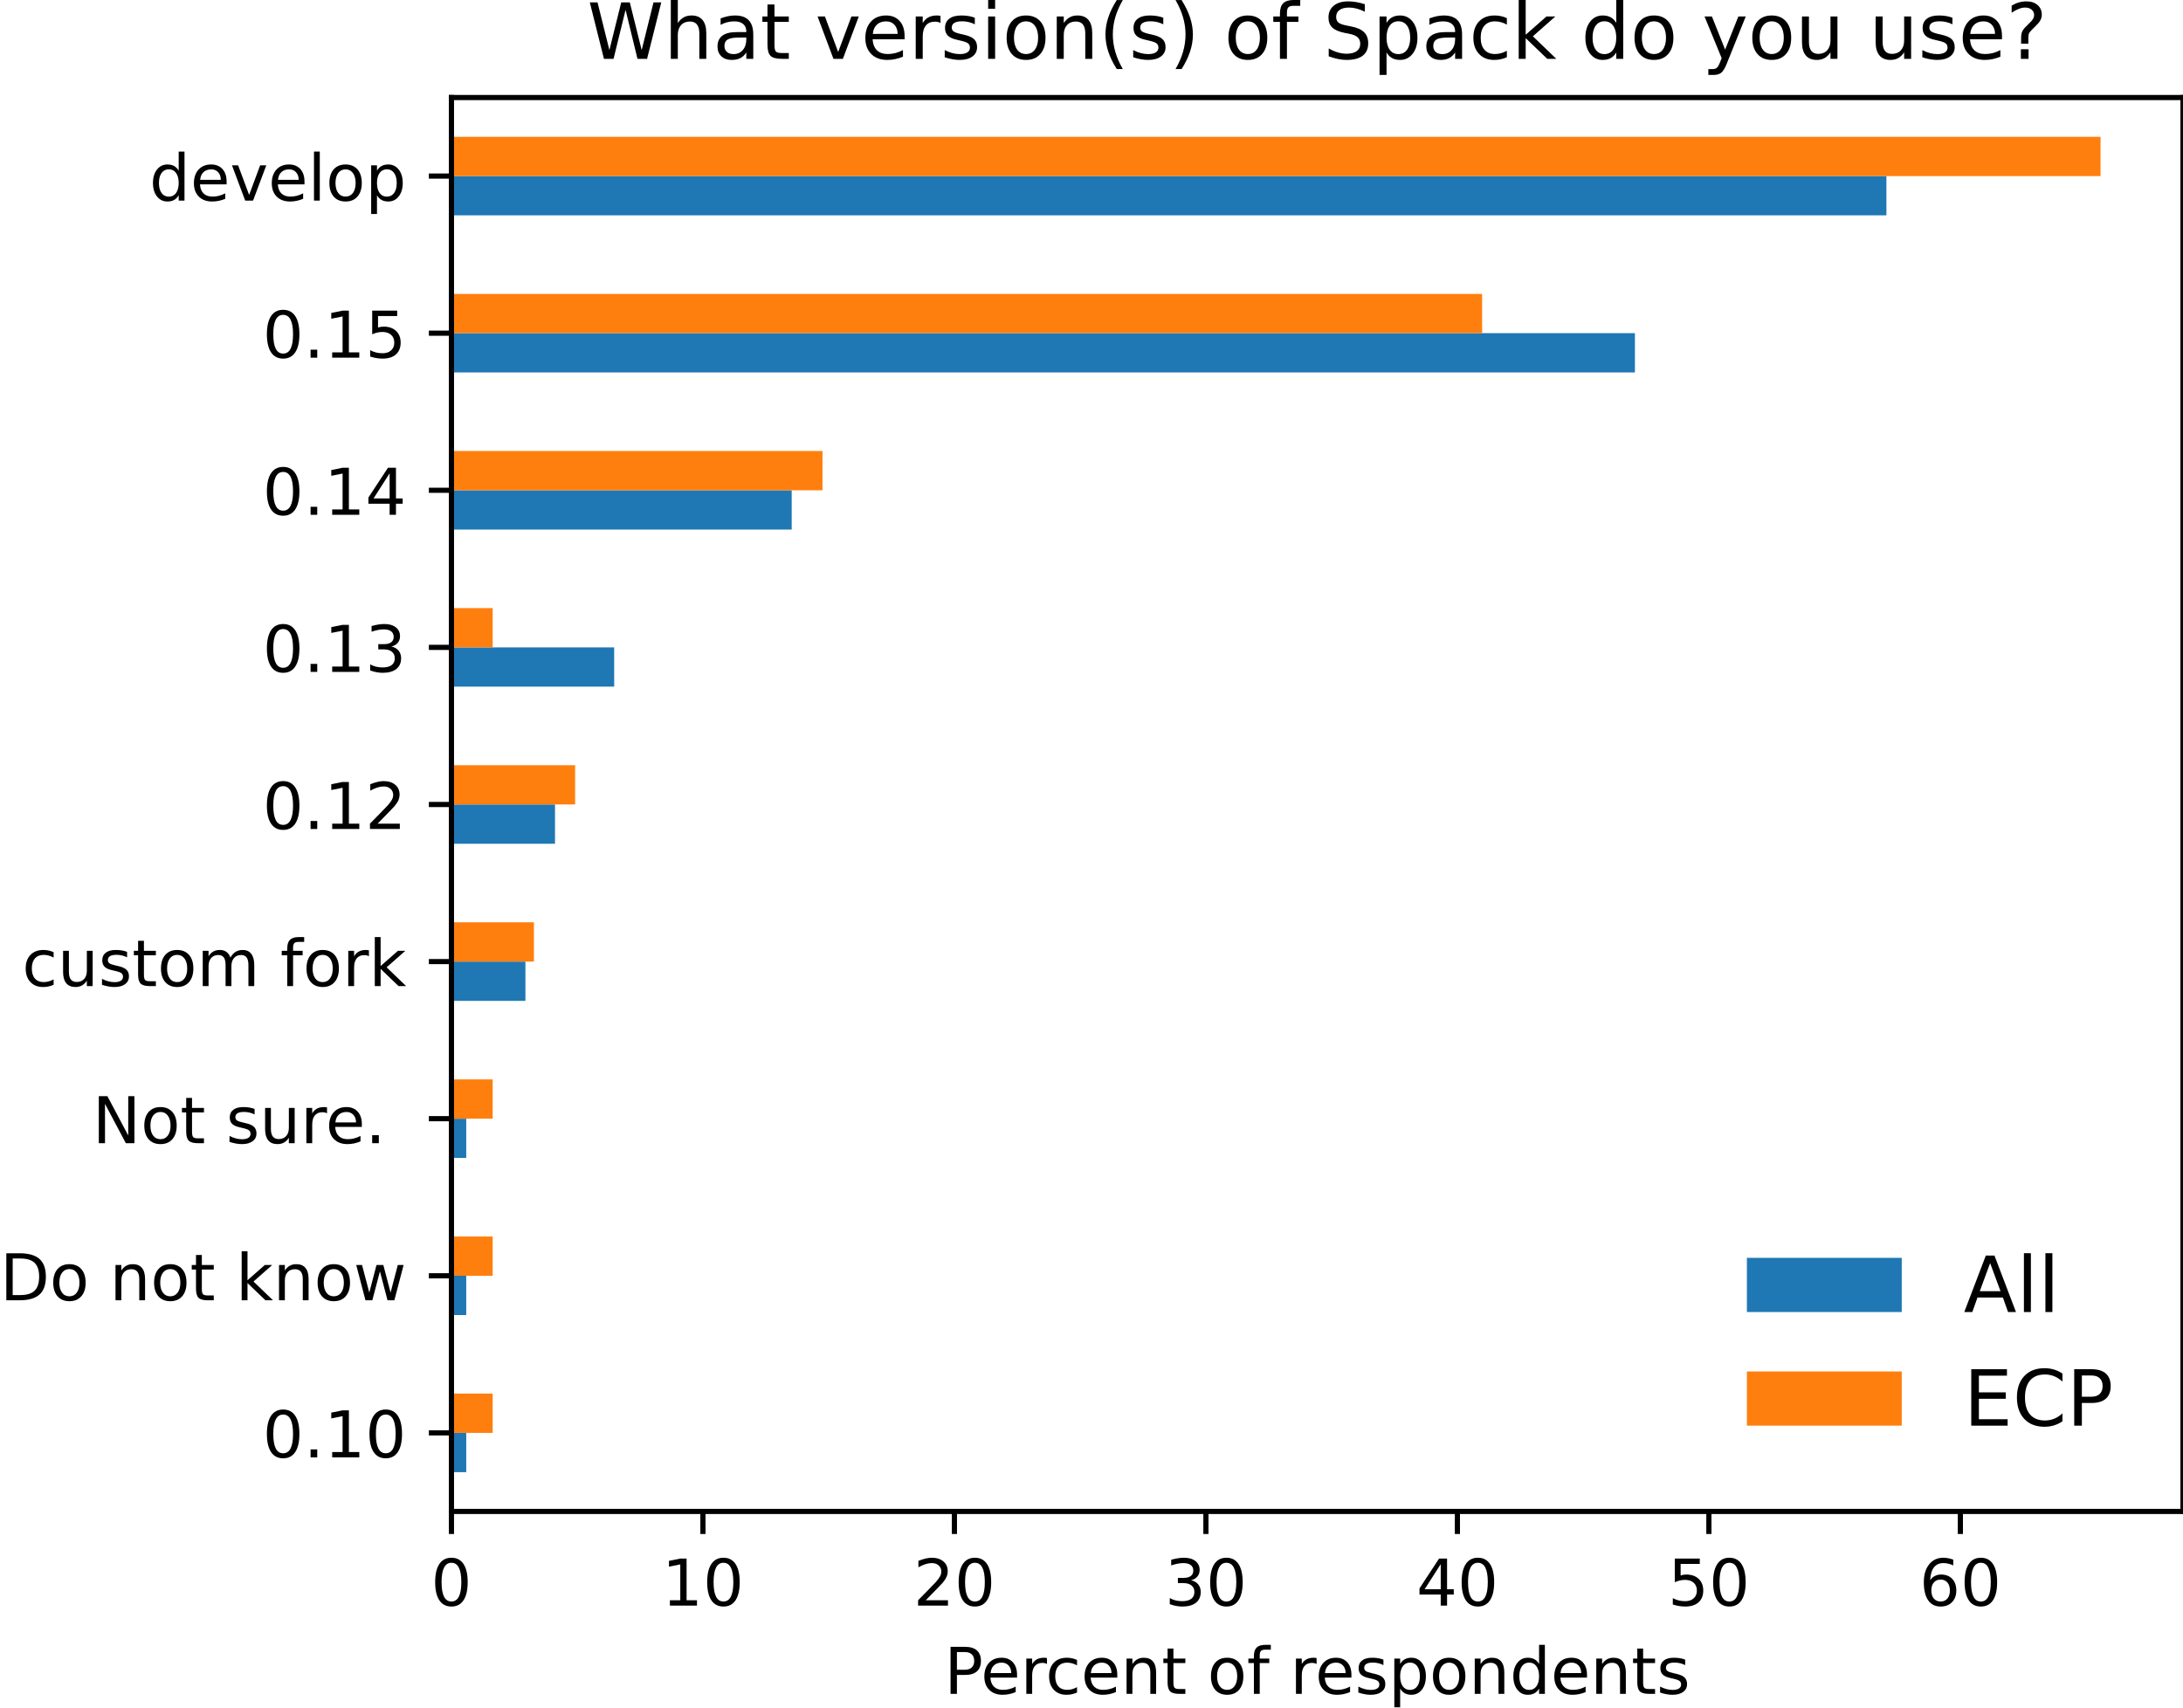
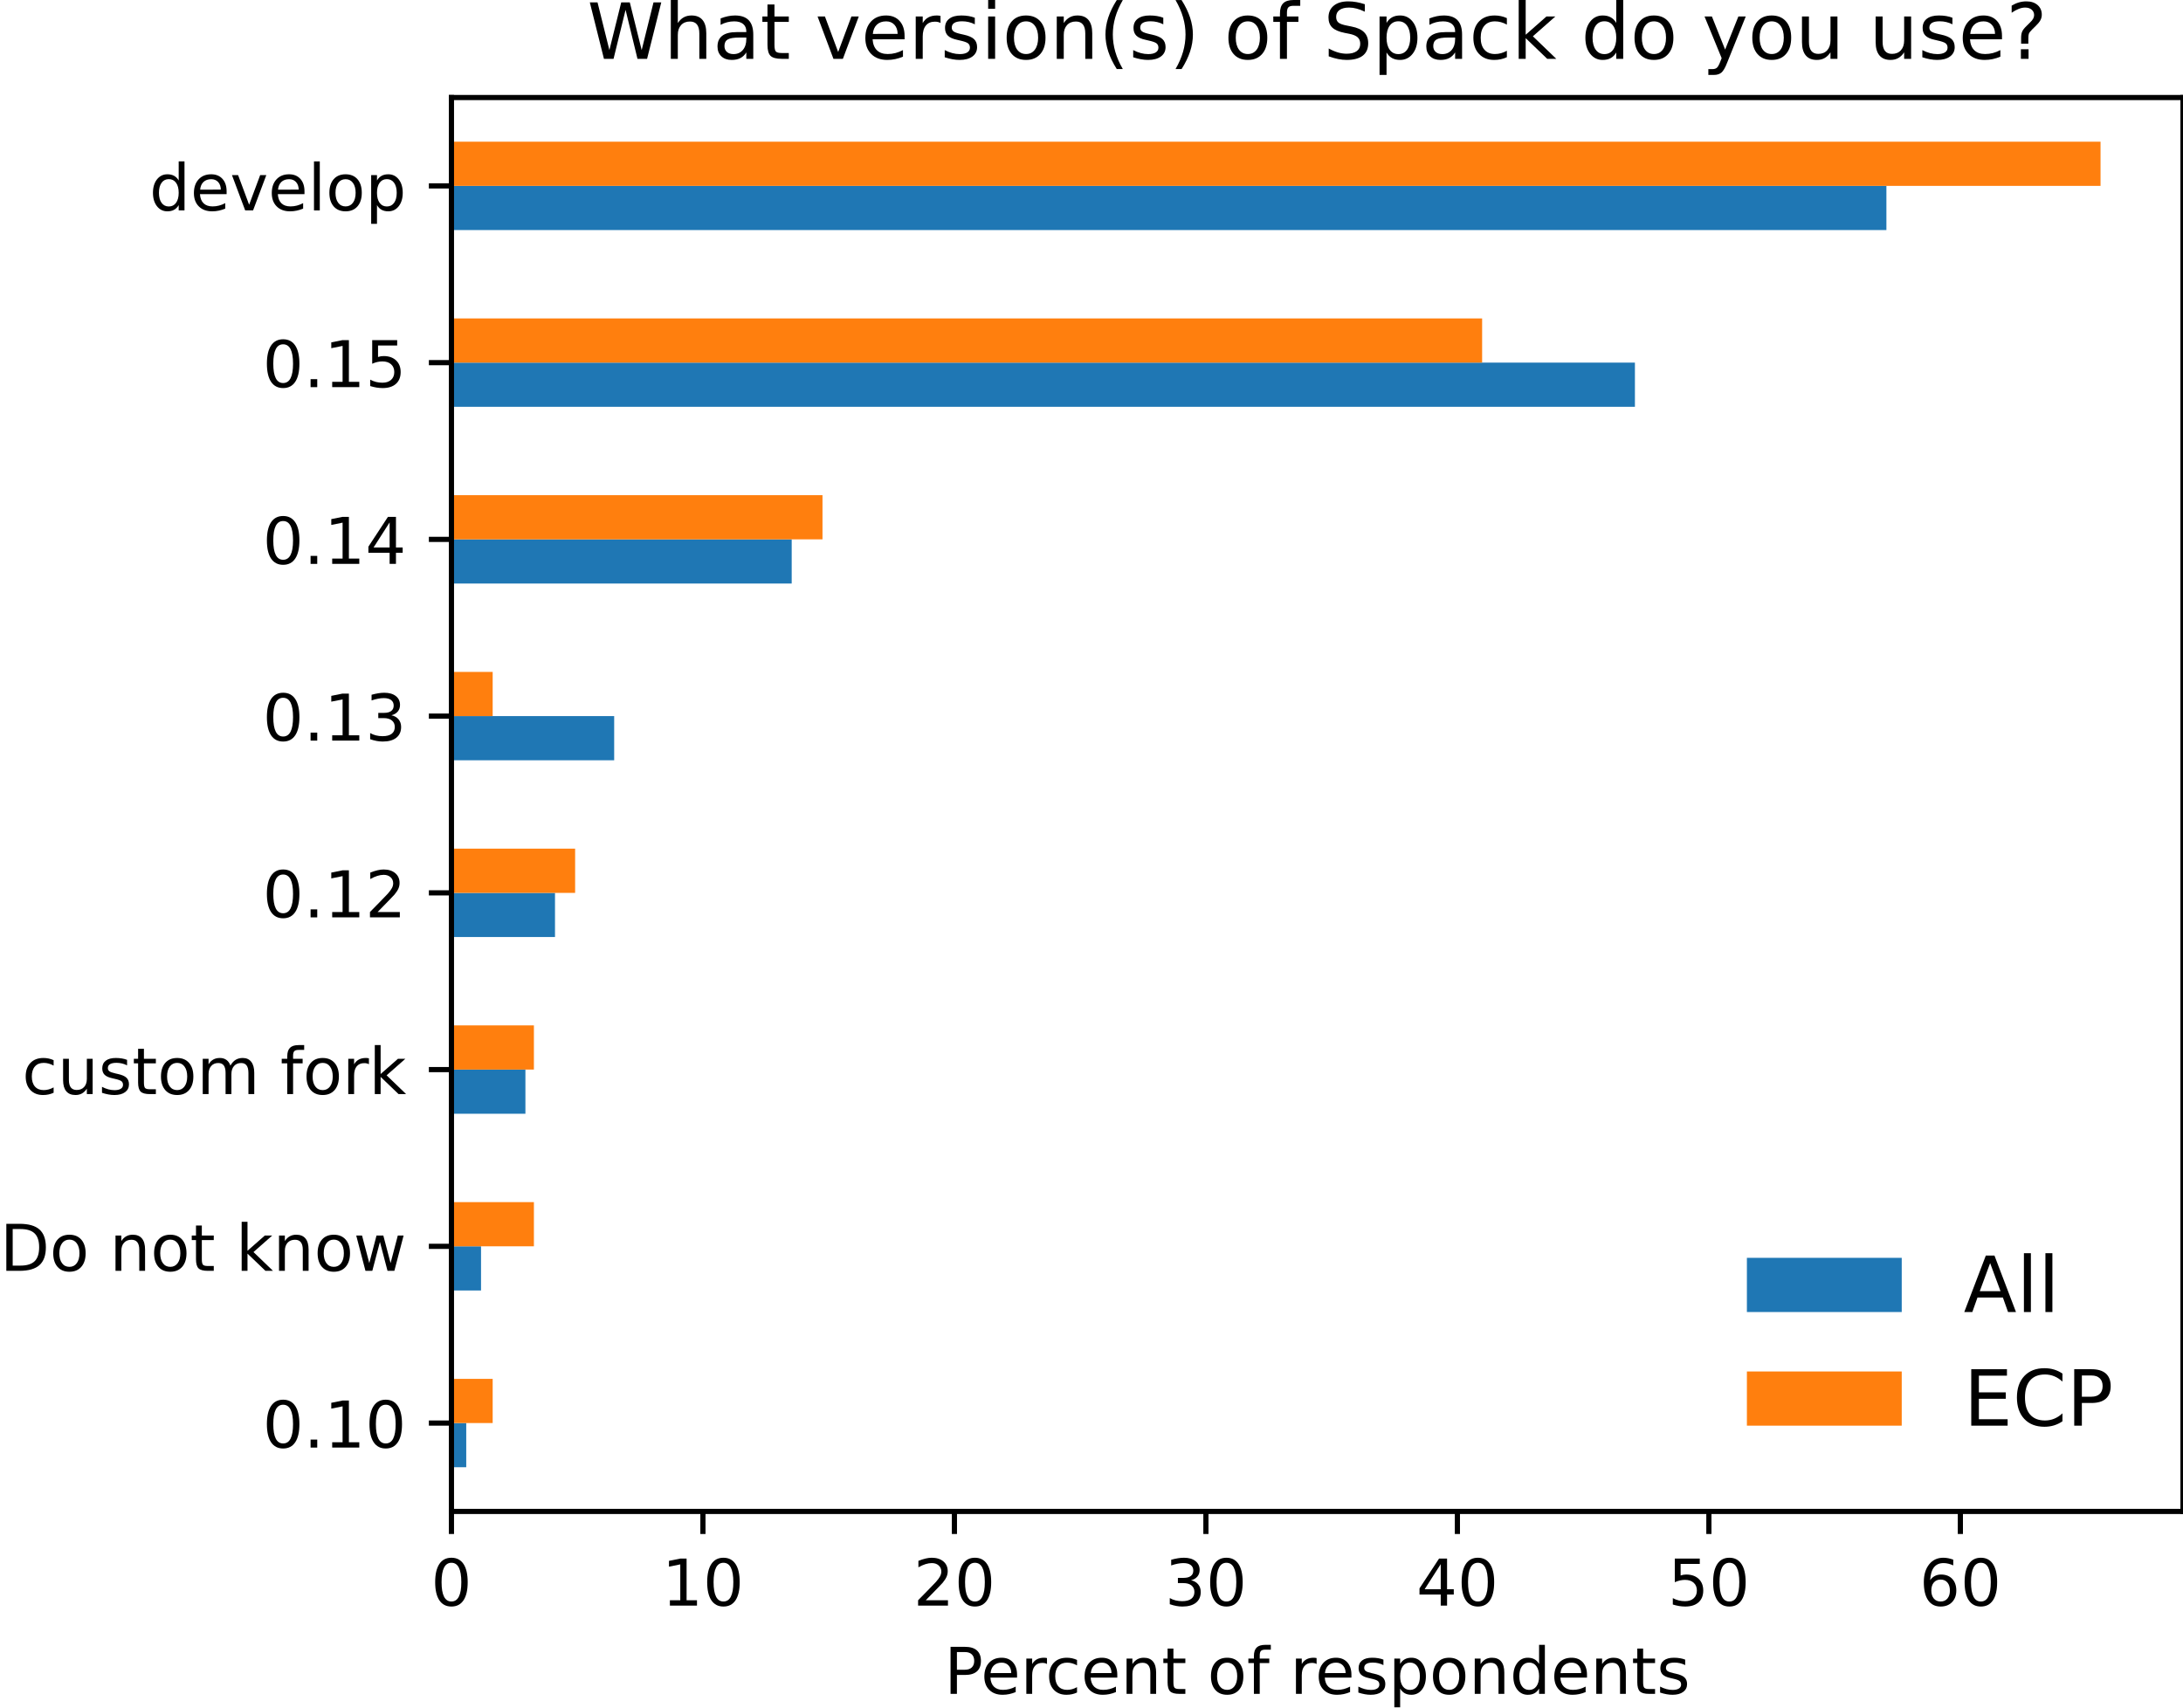
<svg xmlns="http://www.w3.org/2000/svg" xmlns:xlink="http://www.w3.org/1999/xlink" height="264.634pt" version="1.1" viewBox="0 0 338.377 264.634" width="338.377pt">
  <defs>
    <style type="text/css">*{stroke-linecap:butt;stroke-linejoin:round;}</style>
  </defs>
  <g id="figure_1">
    <g id="patch_1">
      <path d="M 0 264.634  L 338.377 264.634  L 338.377 0  L 0 0  z " style="fill:none;" />
    </g>
    <g id="axes_1">
      <g id="patch_2">
        <path d="M 69.977 234.278  L 338.377 234.278  L 338.377 15.118  L 69.977 15.118  z " style="fill:none;" />
      </g>
      <g id="patch_3">
-         <path clip-path="url(#p581e094529)" d="M 69.977 228.19  L 72.27 228.19  L 72.27 222.103  L 69.977 222.103  z " style="fill:#1f77b4;" />
+         <path clip-path="url(#paa3d07b8cc)" d="M 69.977 227.429  L 72.27 227.429  L 72.27 220.581  L 69.977 220.581  z " style="fill:#1f77b4;" />
      </g>
      <g id="patch_4">
-         <path clip-path="url(#p581e094529)" d="M 69.977 203.839  L 72.27 203.839  L 72.27 197.751  L 69.977 197.751  z " style="fill:#1f77b4;" />
+         <path clip-path="url(#paa3d07b8cc)" d="M 69.977 200.034  L 74.563 200.034  L 74.563 193.186  L 69.977 193.186  z " style="fill:#1f77b4;" />
      </g>
      <g id="patch_5">
-         <path clip-path="url(#p581e094529)" d="M 69.977 179.488  L 72.27 179.488  L 72.27 173.4  L 69.977 173.4  z " style="fill:#1f77b4;" />
+         <path clip-path="url(#paa3d07b8cc)" d="M 69.977 172.639  L 81.442 172.639  L 81.442 165.791  L 69.977 165.791  z " style="fill:#1f77b4;" />
      </g>
      <g id="patch_6">
-         <path clip-path="url(#p581e094529)" d="M 69.977 155.137  L 81.442 155.137  L 81.442 149.049  L 69.977 149.049  z " style="fill:#1f77b4;" />
+         <path clip-path="url(#paa3d07b8cc)" d="M 69.977 145.244  L 86.028 145.244  L 86.028 138.396  L 69.977 138.396  z " style="fill:#1f77b4;" />
      </g>
      <g id="patch_7">
-         <path clip-path="url(#p581e094529)" d="M 69.977 130.786  L 86.028 130.786  L 86.028 124.698  L 69.977 124.698  z " style="fill:#1f77b4;" />
+         <path clip-path="url(#paa3d07b8cc)" d="M 69.977 117.849  L 95.2 117.849  L 95.2 111.001  L 69.977 111.001  z " style="fill:#1f77b4;" />
      </g>
      <g id="patch_8">
-         <path clip-path="url(#p581e094529)" d="M 69.977 106.435  L 95.2 106.435  L 95.2 100.347  L 69.977 100.347  z " style="fill:#1f77b4;" />
+         <path clip-path="url(#paa3d07b8cc)" d="M 69.977 90.454  L 122.717 90.454  L 122.717 83.606  L 69.977 83.606  z " style="fill:#1f77b4;" />
      </g>
      <g id="patch_9">
-         <path clip-path="url(#p581e094529)" d="M 69.977 82.084  L 122.717 82.084  L 122.717 75.996  L 69.977 75.996  z " style="fill:#1f77b4;" />
+         <path clip-path="url(#paa3d07b8cc)" d="M 69.977 63.059  L 253.421 63.059  L 253.421 56.211  L 69.977 56.211  z " style="fill:#1f77b4;" />
      </g>
      <g id="patch_10">
-         <path clip-path="url(#p581e094529)" d="M 69.977 57.733  L 253.421 57.733  L 253.421 51.645  L 69.977 51.645  z " style="fill:#1f77b4;" />
+         <path clip-path="url(#paa3d07b8cc)" d="M 69.977 35.664  L 292.403 35.664  L 292.403 28.816  L 69.977 28.816  z " style="fill:#1f77b4;" />
      </g>
      <g id="patch_11">
-         <path clip-path="url(#p581e094529)" d="M 69.977 33.381  L 292.403 33.381  L 292.403 27.294  L 69.977 27.294  z " style="fill:#1f77b4;" />
+         <path clip-path="url(#paa3d07b8cc)" d="M 69.977 220.581  L 76.367 220.581  L 76.367 213.732  L 69.977 213.732  z " style="fill:#ff7f0e;" />
      </g>
      <g id="patch_12">
-         <path clip-path="url(#p581e094529)" d="M 69.977 222.103  L 76.367 222.103  L 76.367 216.015  L 69.977 216.015  z " style="fill:#ff7f0e;" />
+         <path clip-path="url(#paa3d07b8cc)" d="M 69.977 193.186  L 82.758 193.186  L 82.758 186.337  L 69.977 186.337  z " style="fill:#ff7f0e;" />
      </g>
      <g id="patch_13">
-         <path clip-path="url(#p581e094529)" d="M 69.977 197.751  L 76.367 197.751  L 76.367 191.664  L 69.977 191.664  z " style="fill:#ff7f0e;" />
+         <path clip-path="url(#paa3d07b8cc)" d="M 69.977 165.791  L 82.758 165.791  L 82.758 158.942  L 69.977 158.942  z " style="fill:#ff7f0e;" />
      </g>
      <g id="patch_14">
-         <path clip-path="url(#p581e094529)" d="M 69.977 173.4  L 76.367 173.4  L 76.367 167.313  L 69.977 167.313  z " style="fill:#ff7f0e;" />
+         <path clip-path="url(#paa3d07b8cc)" d="M 69.977 138.396  L 89.148 138.396  L 89.148 131.547  L 69.977 131.547  z " style="fill:#ff7f0e;" />
      </g>
      <g id="patch_15">
-         <path clip-path="url(#p581e094529)" d="M 69.977 149.049  L 82.758 149.049  L 82.758 142.961  L 69.977 142.961  z " style="fill:#ff7f0e;" />
+         <path clip-path="url(#paa3d07b8cc)" d="M 69.977 111.001  L 76.367 111.001  L 76.367 104.152  L 69.977 104.152  z " style="fill:#ff7f0e;" />
      </g>
      <g id="patch_16">
-         <path clip-path="url(#p581e094529)" d="M 69.977 124.698  L 89.148 124.698  L 89.148 118.61  L 69.977 118.61  z " style="fill:#ff7f0e;" />
+         <path clip-path="url(#paa3d07b8cc)" d="M 69.977 83.606  L 127.491 83.606  L 127.491 76.757  L 69.977 76.757  z " style="fill:#ff7f0e;" />
      </g>
      <g id="patch_17">
-         <path clip-path="url(#p581e094529)" d="M 69.977 100.347  L 76.367 100.347  L 76.367 94.259  L 69.977 94.259  z " style="fill:#ff7f0e;" />
+         <path clip-path="url(#paa3d07b8cc)" d="M 69.977 56.211  L 229.738 56.211  L 229.738 49.362  L 69.977 49.362  z " style="fill:#ff7f0e;" />
      </g>
      <g id="patch_18">
-         <path clip-path="url(#p581e094529)" d="M 69.977 75.996  L 127.491 75.996  L 127.491 69.908  L 69.977 69.908  z " style="fill:#ff7f0e;" />
-       </g>
-       <g id="patch_19">
-         <path clip-path="url(#p581e094529)" d="M 69.977 51.645  L 229.738 51.645  L 229.738 45.557  L 69.977 45.557  z " style="fill:#ff7f0e;" />
-       </g>
-       <g id="patch_20">
-         <path clip-path="url(#p581e094529)" d="M 69.977 27.294  L 325.596 27.294  L 325.596 21.206  L 69.977 21.206  z " style="fill:#ff7f0e;" />
+         <path clip-path="url(#paa3d07b8cc)" d="M 69.977 28.816  L 325.596 28.816  L 325.596 21.967  L 69.977 21.967  z " style="fill:#ff7f0e;" />
      </g>
      <g id="matplotlib.axis_1">
        <g id="xtick_1">
          <g id="line2d_1">
            <defs>
-               <path d="M 0 0  L 0 3.5  " id="m60f738110e" style="stroke:#000000;stroke-width:0.8;" />
+               <path d="M 0 0  L 0 3.5  " id="m21d577493e" style="stroke:#000000;stroke-width:0.8;" />
            </defs>
            <g>
-               <use style="stroke:#000000;stroke-width:0.8;" x="69.977" xlink:href="#m60f738110e" y="234.278" />
+               <use style="stroke:#000000;stroke-width:0.8;" x="69.977" xlink:href="#m21d577493e" y="234.278" />
            </g>
          </g>
          <g id="text_1">
            <g transform="translate(66.79531 248.8766)scale(0.1 -0.1)">
              <defs>
                <path d="M 31.781 66.406  Q 24.172 66.406 20.328 58.906  Q 16.5 51.422 16.5 36.375  Q 16.5 21.391 20.328 13.891  Q 24.172 6.391 31.781 6.391  Q 39.453 6.391 43.281 13.891  Q 47.125 21.391 47.125 36.375  Q 47.125 51.422 43.281 58.906  Q 39.453 66.406 31.781 66.406  z M 31.781 74.219  Q 44.047 74.219 50.516 64.516  Q 56.984 54.828 56.984 36.375  Q 56.984 17.969 50.516 8.266  Q 44.047 -1.422 31.781 -1.422  Q 19.531 -1.422 13.062 8.266  Q 6.594 17.969 6.594 36.375  Q 6.594 54.828 13.062 64.516  Q 19.531 74.219 31.781 74.219  z " id="DejaVuSans-48" />
              </defs>
              <use xlink:href="#DejaVuSans-48" />
            </g>
          </g>
        </g>
        <g id="xtick_2">
          <g id="line2d_2">
            <g>
-               <use style="stroke:#000000;stroke-width:0.8;" x="108.958" xlink:href="#m60f738110e" y="234.278" />
+               <use style="stroke:#000000;stroke-width:0.8;" x="108.958" xlink:href="#m21d577493e" y="234.278" />
            </g>
          </g>
          <g id="text_2">
            <g transform="translate(102.596 248.8766)scale(0.1 -0.1)">
              <defs>
                <path d="M 12.406 8.297  L 28.516 8.297  L 28.516 63.922  L 10.984 60.406  L 10.984 69.391  L 28.422 72.906  L 38.281 72.906  L 38.281 8.297  L 54.391 8.297  L 54.391 0  L 12.406 0  z " id="DejaVuSans-49" />
              </defs>
              <use xlink:href="#DejaVuSans-49" />
              <use x="63.623" xlink:href="#DejaVuSans-48" />
            </g>
          </g>
        </g>
        <g id="xtick_3">
          <g id="line2d_3">
            <g>
-               <use style="stroke:#000000;stroke-width:0.8;" x="147.94" xlink:href="#m60f738110e" y="234.278" />
+               <use style="stroke:#000000;stroke-width:0.8;" x="147.94" xlink:href="#m21d577493e" y="234.278" />
            </g>
          </g>
          <g id="text_3">
            <g transform="translate(141.5779 248.8766)scale(0.1 -0.1)">
              <defs>
                <path d="M 19.188 8.297  L 53.609 8.297  L 53.609 0  L 7.328 0  L 7.328 8.297  Q 12.938 14.109 22.625 23.891  Q 32.328 33.688 34.812 36.531  Q 39.547 41.844 41.422 45.531  Q 43.312 49.219 43.312 52.781  Q 43.312 58.594 39.234 62.25  Q 35.156 65.922 28.609 65.922  Q 23.969 65.922 18.812 64.312  Q 13.672 62.703 7.812 59.422  L 7.812 69.391  Q 13.766 71.781 18.938 73  Q 24.125 74.219 28.422 74.219  Q 39.75 74.219 46.484 68.547  Q 53.219 62.891 53.219 53.422  Q 53.219 48.922 51.531 44.891  Q 49.859 40.875 45.406 35.406  Q 44.188 33.984 37.641 27.219  Q 31.109 20.453 19.188 8.297  z " id="DejaVuSans-50" />
              </defs>
              <use xlink:href="#DejaVuSans-50" />
              <use x="63.623" xlink:href="#DejaVuSans-48" />
            </g>
          </g>
        </g>
        <g id="xtick_4">
          <g id="line2d_4">
            <g>
-               <use style="stroke:#000000;stroke-width:0.8;" x="186.922" xlink:href="#m60f738110e" y="234.278" />
+               <use style="stroke:#000000;stroke-width:0.8;" x="186.922" xlink:href="#m21d577493e" y="234.278" />
            </g>
          </g>
          <g id="text_4">
            <g transform="translate(180.5598 248.8766)scale(0.1 -0.1)">
              <defs>
                <path d="M 40.578 39.312  Q 47.656 37.797 51.625 33  Q 55.609 28.219 55.609 21.188  Q 55.609 10.406 48.188 4.484  Q 40.766 -1.422 27.094 -1.422  Q 22.516 -1.422 17.656 -0.516  Q 12.797 0.391 7.625 2.203  L 7.625 11.719  Q 11.719 9.328 16.594 8.109  Q 21.484 6.891 26.812 6.891  Q 36.078 6.891 40.938 10.547  Q 45.797 14.203 45.797 21.188  Q 45.797 27.641 41.281 31.266  Q 36.766 34.906 28.719 34.906  L 20.219 34.906  L 20.219 43.016  L 29.109 43.016  Q 36.375 43.016 40.234 45.922  Q 44.094 48.828 44.094 54.297  Q 44.094 59.906 40.109 62.906  Q 36.141 65.922 28.719 65.922  Q 24.656 65.922 20.016 65.031  Q 15.375 64.156 9.812 62.312  L 9.812 71.094  Q 15.438 72.656 20.344 73.438  Q 25.25 74.219 29.594 74.219  Q 40.828 74.219 47.359 69.109  Q 53.906 64.016 53.906 55.328  Q 53.906 49.266 50.438 45.094  Q 46.969 40.922 40.578 39.312  z " id="DejaVuSans-51" />
              </defs>
              <use xlink:href="#DejaVuSans-51" />
              <use x="63.623" xlink:href="#DejaVuSans-48" />
            </g>
          </g>
        </g>
        <g id="xtick_5">
          <g id="line2d_5">
            <g>
-               <use style="stroke:#000000;stroke-width:0.8;" x="225.904" xlink:href="#m60f738110e" y="234.278" />
+               <use style="stroke:#000000;stroke-width:0.8;" x="225.904" xlink:href="#m21d577493e" y="234.278" />
            </g>
          </g>
          <g id="text_5">
            <g transform="translate(219.5417 248.8766)scale(0.1 -0.1)">
              <defs>
                <path d="M 37.797 64.312  L 12.891 25.391  L 37.797 25.391  z M 35.203 72.906  L 47.609 72.906  L 47.609 25.391  L 58.016 25.391  L 58.016 17.188  L 47.609 17.188  L 47.609 0  L 37.797 0  L 37.797 17.188  L 4.891 17.188  L 4.891 26.703  z " id="DejaVuSans-52" />
              </defs>
              <use xlink:href="#DejaVuSans-52" />
              <use x="63.623" xlink:href="#DejaVuSans-48" />
            </g>
          </g>
        </g>
        <g id="xtick_6">
          <g id="line2d_6">
            <g>
-               <use style="stroke:#000000;stroke-width:0.8;" x="264.886" xlink:href="#m60f738110e" y="234.278" />
+               <use style="stroke:#000000;stroke-width:0.8;" x="264.886" xlink:href="#m21d577493e" y="234.278" />
            </g>
          </g>
          <g id="text_6">
            <g transform="translate(258.5236 248.8766)scale(0.1 -0.1)">
              <defs>
                <path d="M 10.797 72.906  L 49.516 72.906  L 49.516 64.594  L 19.828 64.594  L 19.828 46.734  Q 21.969 47.469 24.109 47.828  Q 26.266 48.188 28.422 48.188  Q 40.625 48.188 47.75 41.5  Q 54.891 34.812 54.891 23.391  Q 54.891 11.625 47.562 5.094  Q 40.234 -1.422 26.906 -1.422  Q 22.312 -1.422 17.547 -0.641  Q 12.797 0.141 7.719 1.703  L 7.719 11.625  Q 12.109 9.234 16.797 8.062  Q 21.484 6.891 26.703 6.891  Q 35.156 6.891 40.078 11.328  Q 45.016 15.766 45.016 23.391  Q 45.016 31 40.078 35.438  Q 35.156 39.891 26.703 39.891  Q 22.75 39.891 18.812 39.016  Q 14.891 38.141 10.797 36.281  z " id="DejaVuSans-53" />
              </defs>
              <use xlink:href="#DejaVuSans-53" />
              <use x="63.623" xlink:href="#DejaVuSans-48" />
            </g>
          </g>
        </g>
        <g id="xtick_7">
          <g id="line2d_7">
            <g>
-               <use style="stroke:#000000;stroke-width:0.8;" x="303.868" xlink:href="#m60f738110e" y="234.278" />
+               <use style="stroke:#000000;stroke-width:0.8;" x="303.868" xlink:href="#m21d577493e" y="234.278" />
            </g>
          </g>
          <g id="text_7">
            <g transform="translate(297.5055 248.8766)scale(0.1 -0.1)">
              <defs>
                <path d="M 33.016 40.375  Q 26.375 40.375 22.484 35.828  Q 18.609 31.297 18.609 23.391  Q 18.609 15.531 22.484 10.953  Q 26.375 6.391 33.016 6.391  Q 39.656 6.391 43.531 10.953  Q 47.406 15.531 47.406 23.391  Q 47.406 31.297 43.531 35.828  Q 39.656 40.375 33.016 40.375  z M 52.594 71.297  L 52.594 62.312  Q 48.875 64.062 45.094 64.984  Q 41.312 65.922 37.594 65.922  Q 27.828 65.922 22.672 59.328  Q 17.531 52.734 16.797 39.406  Q 19.672 43.656 24.016 45.922  Q 28.375 48.188 33.594 48.188  Q 44.578 48.188 50.953 41.516  Q 57.328 34.859 57.328 23.391  Q 57.328 12.156 50.688 5.359  Q 44.047 -1.422 33.016 -1.422  Q 20.359 -1.422 13.672 8.266  Q 6.984 17.969 6.984 36.375  Q 6.984 53.656 15.188 63.938  Q 23.391 74.219 37.203 74.219  Q 40.922 74.219 44.703 73.484  Q 48.484 72.75 52.594 71.297  z " id="DejaVuSans-54" />
              </defs>
              <use xlink:href="#DejaVuSans-54" />
              <use x="63.623" xlink:href="#DejaVuSans-48" />
            </g>
          </g>
        </g>
        <g id="text_8">
          <g transform="translate(146.3602 262.5547)scale(0.1 -0.1)">
            <defs>
              <path d="M 19.672 64.797  L 19.672 37.406  L 32.078 37.406  Q 38.969 37.406 42.719 40.969  Q 46.484 44.531 46.484 51.125  Q 46.484 57.672 42.719 61.234  Q 38.969 64.797 32.078 64.797  z M 9.812 72.906  L 32.078 72.906  Q 44.344 72.906 50.609 67.359  Q 56.891 61.812 56.891 51.125  Q 56.891 40.328 50.609 34.812  Q 44.344 29.297 32.078 29.297  L 19.672 29.297  L 19.672 0  L 9.812 0  z " id="DejaVuSans-80" />
              <path d="M 56.203 29.594  L 56.203 25.203  L 14.891 25.203  Q 15.484 15.922 20.484 11.062  Q 25.484 6.203 34.422 6.203  Q 39.594 6.203 44.453 7.469  Q 49.312 8.734 54.109 11.281  L 54.109 2.781  Q 49.266 0.734 44.188 -0.344  Q 39.109 -1.422 33.891 -1.422  Q 20.797 -1.422 13.156 6.188  Q 5.516 13.812 5.516 26.812  Q 5.516 40.234 12.766 48.109  Q 20.016 56 32.328 56  Q 43.359 56 49.781 48.891  Q 56.203 41.797 56.203 29.594  z M 47.219 32.234  Q 47.125 39.594 43.094 43.984  Q 39.062 48.391 32.422 48.391  Q 24.906 48.391 20.391 44.141  Q 15.875 39.891 15.188 32.172  z " id="DejaVuSans-101" />
              <path d="M 41.109 46.297  Q 39.594 47.172 37.812 47.578  Q 36.031 48 33.891 48  Q 26.266 48 22.188 43.047  Q 18.109 38.094 18.109 28.812  L 18.109 0  L 9.078 0  L 9.078 54.688  L 18.109 54.688  L 18.109 46.188  Q 20.953 51.172 25.484 53.578  Q 30.031 56 36.531 56  Q 37.453 56 38.578 55.875  Q 39.703 55.766 41.062 55.516  z " id="DejaVuSans-114" />
              <path d="M 48.781 52.594  L 48.781 44.188  Q 44.969 46.297 41.141 47.344  Q 37.312 48.391 33.406 48.391  Q 24.656 48.391 19.812 42.844  Q 14.984 37.312 14.984 27.297  Q 14.984 17.281 19.812 11.734  Q 24.656 6.203 33.406 6.203  Q 37.312 6.203 41.141 7.25  Q 44.969 8.297 48.781 10.406  L 48.781 2.094  Q 45.016 0.344 40.984 -0.531  Q 36.969 -1.422 32.422 -1.422  Q 20.062 -1.422 12.781 6.344  Q 5.516 14.109 5.516 27.297  Q 5.516 40.672 12.859 48.328  Q 20.219 56 33.016 56  Q 37.156 56 41.109 55.141  Q 45.062 54.297 48.781 52.594  z " id="DejaVuSans-99" />
              <path d="M 54.891 33.016  L 54.891 0  L 45.906 0  L 45.906 32.719  Q 45.906 40.484 42.875 44.328  Q 39.844 48.188 33.797 48.188  Q 26.516 48.188 22.312 43.547  Q 18.109 38.922 18.109 30.906  L 18.109 0  L 9.078 0  L 9.078 54.688  L 18.109 54.688  L 18.109 46.188  Q 21.344 51.125 25.703 53.562  Q 30.078 56 35.797 56  Q 45.219 56 50.047 50.172  Q 54.891 44.344 54.891 33.016  z " id="DejaVuSans-110" />
              <path d="M 18.312 70.219  L 18.312 54.688  L 36.812 54.688  L 36.812 47.703  L 18.312 47.703  L 18.312 18.016  Q 18.312 11.328 20.141 9.422  Q 21.969 7.516 27.594 7.516  L 36.812 7.516  L 36.812 0  L 27.594 0  Q 17.188 0 13.234 3.875  Q 9.281 7.766 9.281 18.016  L 9.281 47.703  L 2.688 47.703  L 2.688 54.688  L 9.281 54.688  L 9.281 70.219  z " id="DejaVuSans-116" />
              <path id="DejaVuSans-32" />
              <path d="M 30.609 48.391  Q 23.391 48.391 19.188 42.75  Q 14.984 37.109 14.984 27.297  Q 14.984 17.484 19.156 11.844  Q 23.344 6.203 30.609 6.203  Q 37.797 6.203 41.984 11.859  Q 46.188 17.531 46.188 27.297  Q 46.188 37.016 41.984 42.703  Q 37.797 48.391 30.609 48.391  z M 30.609 56  Q 42.328 56 49.016 48.375  Q 55.719 40.766 55.719 27.297  Q 55.719 13.875 49.016 6.219  Q 42.328 -1.422 30.609 -1.422  Q 18.844 -1.422 12.172 6.219  Q 5.516 13.875 5.516 27.297  Q 5.516 40.766 12.172 48.375  Q 18.844 56 30.609 56  z " id="DejaVuSans-111" />
              <path d="M 37.109 75.984  L 37.109 68.5  L 28.516 68.5  Q 23.688 68.5 21.797 66.547  Q 19.922 64.594 19.922 59.516  L 19.922 54.688  L 34.719 54.688  L 34.719 47.703  L 19.922 47.703  L 19.922 0  L 10.891 0  L 10.891 47.703  L 2.297 47.703  L 2.297 54.688  L 10.891 54.688  L 10.891 58.5  Q 10.891 67.625 15.141 71.797  Q 19.391 75.984 28.609 75.984  z " id="DejaVuSans-102" />
              <path d="M 44.281 53.078  L 44.281 44.578  Q 40.484 46.531 36.375 47.5  Q 32.281 48.484 27.875 48.484  Q 21.188 48.484 17.844 46.438  Q 14.5 44.391 14.5 40.281  Q 14.5 37.156 16.891 35.375  Q 19.281 33.594 26.516 31.984  L 29.594 31.297  Q 39.156 29.25 43.188 25.516  Q 47.219 21.781 47.219 15.094  Q 47.219 7.469 41.188 3.016  Q 35.156 -1.422 24.609 -1.422  Q 20.219 -1.422 15.453 -0.562  Q 10.688 0.297 5.422 2  L 5.422 11.281  Q 10.406 8.688 15.234 7.391  Q 20.062 6.109 24.812 6.109  Q 31.156 6.109 34.562 8.281  Q 37.984 10.453 37.984 14.406  Q 37.984 18.062 35.516 20.016  Q 33.062 21.969 24.703 23.781  L 21.578 24.516  Q 13.234 26.266 9.516 29.906  Q 5.812 33.547 5.812 39.891  Q 5.812 47.609 11.281 51.797  Q 16.75 56 26.812 56  Q 31.781 56 36.172 55.266  Q 40.578 54.547 44.281 53.078  z " id="DejaVuSans-115" />
              <path d="M 18.109 8.203  L 18.109 -20.797  L 9.078 -20.797  L 9.078 54.688  L 18.109 54.688  L 18.109 46.391  Q 20.953 51.266 25.266 53.625  Q 29.594 56 35.594 56  Q 45.562 56 51.781 48.094  Q 58.016 40.188 58.016 27.297  Q 58.016 14.406 51.781 6.484  Q 45.562 -1.422 35.594 -1.422  Q 29.594 -1.422 25.266 0.953  Q 20.953 3.328 18.109 8.203  z M 48.688 27.297  Q 48.688 37.203 44.609 42.844  Q 40.531 48.484 33.406 48.484  Q 26.266 48.484 22.188 42.844  Q 18.109 37.203 18.109 27.297  Q 18.109 17.391 22.188 11.75  Q 26.266 6.109 33.406 6.109  Q 40.531 6.109 44.609 11.75  Q 48.688 17.391 48.688 27.297  z " id="DejaVuSans-112" />
              <path d="M 45.406 46.391  L 45.406 75.984  L 54.391 75.984  L 54.391 0  L 45.406 0  L 45.406 8.203  Q 42.578 3.328 38.25 0.953  Q 33.938 -1.422 27.875 -1.422  Q 17.969 -1.422 11.734 6.484  Q 5.516 14.406 5.516 27.297  Q 5.516 40.188 11.734 48.094  Q 17.969 56 27.875 56  Q 33.938 56 38.25 53.625  Q 42.578 51.266 45.406 46.391  z M 14.797 27.297  Q 14.797 17.391 18.875 11.75  Q 22.953 6.109 30.078 6.109  Q 37.203 6.109 41.297 11.75  Q 45.406 17.391 45.406 27.297  Q 45.406 37.203 41.297 42.844  Q 37.203 48.484 30.078 48.484  Q 22.953 48.484 18.875 42.844  Q 14.797 37.203 14.797 27.297  z " id="DejaVuSans-100" />
            </defs>
            <use xlink:href="#DejaVuSans-80" />
            <use x="56.678" xlink:href="#DejaVuSans-101" />
            <use x="118.201" xlink:href="#DejaVuSans-114" />
            <use x="157.064" xlink:href="#DejaVuSans-99" />
            <use x="212.045" xlink:href="#DejaVuSans-101" />
            <use x="273.568" xlink:href="#DejaVuSans-110" />
            <use x="336.947" xlink:href="#DejaVuSans-116" />
            <use x="376.156" xlink:href="#DejaVuSans-32" />
            <use x="407.943" xlink:href="#DejaVuSans-111" />
            <use x="469.125" xlink:href="#DejaVuSans-102" />
            <use x="504.33" xlink:href="#DejaVuSans-32" />
            <use x="536.117" xlink:href="#DejaVuSans-114" />
            <use x="574.98" xlink:href="#DejaVuSans-101" />
            <use x="636.504" xlink:href="#DejaVuSans-115" />
            <use x="688.604" xlink:href="#DejaVuSans-112" />
            <use x="752.08" xlink:href="#DejaVuSans-111" />
            <use x="813.262" xlink:href="#DejaVuSans-110" />
            <use x="876.641" xlink:href="#DejaVuSans-100" />
            <use x="940.117" xlink:href="#DejaVuSans-101" />
            <use x="1001.641" xlink:href="#DejaVuSans-110" />
            <use x="1065.02" xlink:href="#DejaVuSans-116" />
            <use x="1104.229" xlink:href="#DejaVuSans-115" />
          </g>
        </g>
      </g>
      <g id="matplotlib.axis_2">
        <g id="ytick_1">
          <g id="line2d_8">
            <defs>
-               <path d="M 0 0  L -3.5 0  " id="m24865e5248" style="stroke:#000000;stroke-width:0.8;" />
+               <path d="M 0 0  L -3.5 0  " id="mf00bfda7f9" style="stroke:#000000;stroke-width:0.8;" />
            </defs>
            <g>
-               <use style="stroke:#000000;stroke-width:0.8;" x="69.977" xlink:href="#m24865e5248" y="222.103" />
+               <use style="stroke:#000000;stroke-width:0.8;" x="69.977" xlink:href="#mf00bfda7f9" y="220.581" />
            </g>
          </g>
          <g id="text_9">
-             <g transform="translate(40.71094 225.9018)scale(0.1 -0.1)">
+             <g transform="translate(40.71094 224.3798)scale(0.1 -0.1)">
              <defs>
                <path d="M 10.688 12.406  L 21 12.406  L 21 0  L 10.688 0  z " id="DejaVuSans-46" />
              </defs>
              <use xlink:href="#DejaVuSans-48" />
              <use x="63.623" xlink:href="#DejaVuSans-46" />
              <use x="95.41" xlink:href="#DejaVuSans-49" />
              <use x="159.033" xlink:href="#DejaVuSans-48" />
            </g>
          </g>
        </g>
        <g id="ytick_2">
          <g id="line2d_9">
            <g>
-               <use style="stroke:#000000;stroke-width:0.8;" x="69.977" xlink:href="#m24865e5248" y="197.751" />
+               <use style="stroke:#000000;stroke-width:0.8;" x="69.977" xlink:href="#mf00bfda7f9" y="193.186" />
            </g>
          </g>
          <g id="text_10">
-             <g transform="translate(0 201.5507)scale(0.1 -0.1)">
+             <g transform="translate(0 196.9848)scale(0.1 -0.1)">
              <defs>
                <path d="M 19.672 64.797  L 19.672 8.109  L 31.594 8.109  Q 46.688 8.109 53.688 14.938  Q 60.688 21.781 60.688 36.531  Q 60.688 51.172 53.688 57.984  Q 46.688 64.797 31.594 64.797  z M 9.812 72.906  L 30.078 72.906  Q 51.266 72.906 61.172 64.094  Q 71.094 55.281 71.094 36.531  Q 71.094 17.672 61.125 8.828  Q 51.172 0 30.078 0  L 9.812 0  z " id="DejaVuSans-68" />
                <path d="M 9.078 75.984  L 18.109 75.984  L 18.109 31.109  L 44.922 54.688  L 56.391 54.688  L 27.391 29.109  L 57.625 0  L 45.906 0  L 18.109 26.703  L 18.109 0  L 9.078 0  z " id="DejaVuSans-107" />
                <path d="M 4.203 54.688  L 13.188 54.688  L 24.422 12.016  L 35.594 54.688  L 46.188 54.688  L 57.422 12.016  L 68.609 54.688  L 77.594 54.688  L 63.281 0  L 52.688 0  L 40.922 44.828  L 29.109 0  L 18.5 0  z " id="DejaVuSans-119" />
              </defs>
              <use xlink:href="#DejaVuSans-68" />
              <use x="77.002" xlink:href="#DejaVuSans-111" />
              <use x="138.184" xlink:href="#DejaVuSans-32" />
              <use x="169.971" xlink:href="#DejaVuSans-110" />
              <use x="233.35" xlink:href="#DejaVuSans-111" />
              <use x="294.531" xlink:href="#DejaVuSans-116" />
              <use x="333.74" xlink:href="#DejaVuSans-32" />
              <use x="365.527" xlink:href="#DejaVuSans-107" />
              <use x="423.438" xlink:href="#DejaVuSans-110" />
              <use x="486.816" xlink:href="#DejaVuSans-111" />
              <use x="547.998" xlink:href="#DejaVuSans-119" />
            </g>
          </g>
        </g>
        <g id="ytick_3">
          <g id="line2d_10">
            <g>
-               <use style="stroke:#000000;stroke-width:0.8;" x="69.977" xlink:href="#m24865e5248" y="173.4" />
+               <use style="stroke:#000000;stroke-width:0.8;" x="69.977" xlink:href="#mf00bfda7f9" y="165.791" />
            </g>
          </g>
          <g id="text_11">
-             <g transform="translate(14.33594 177.1996)scale(0.1 -0.1)">
-               <defs>
-                 <path d="M 9.812 72.906  L 23.094 72.906  L 55.422 11.922  L 55.422 72.906  L 64.984 72.906  L 64.984 0  L 51.703 0  L 19.391 60.984  L 19.391 0  L 9.812 0  z " id="DejaVuSans-78" />
+             <g transform="translate(3.432812 169.5898)scale(0.1 -0.1)">
+               <defs>
                <path d="M 8.5 21.578  L 8.5 54.688  L 17.484 54.688  L 17.484 21.922  Q 17.484 14.156 20.5 10.266  Q 23.531 6.391 29.594 6.391  Q 36.859 6.391 41.078 11.031  Q 45.312 15.672 45.312 23.688  L 45.312 54.688  L 54.297 54.688  L 54.297 0  L 45.312 0  L 45.312 8.406  Q 42.047 3.422 37.719 1  Q 33.406 -1.422 27.688 -1.422  Q 18.266 -1.422 13.375 4.438  Q 8.5 10.297 8.5 21.578  z M 31.109 56  z " id="DejaVuSans-117" />
-               </defs>
-               <use xlink:href="#DejaVuSans-78" />
-               <use x="74.805" xlink:href="#DejaVuSans-111" />
-               <use x="135.986" xlink:href="#DejaVuSans-116" />
-               <use x="175.195" xlink:href="#DejaVuSans-32" />
-               <use x="206.982" xlink:href="#DejaVuSans-115" />
-               <use x="259.082" xlink:href="#DejaVuSans-117" />
-               <use x="322.461" xlink:href="#DejaVuSans-114" />
-               <use x="361.324" xlink:href="#DejaVuSans-101" />
-               <use x="422.848" xlink:href="#DejaVuSans-46" />
-               <use x="454.635" xlink:href="#DejaVuSans-32" />
-             </g>
-           </g>
-         </g>
-         <g id="ytick_4">
-           <g id="line2d_11">
-             <g>
-               <use style="stroke:#000000;stroke-width:0.8;" x="69.977" xlink:href="#m24865e5248" y="149.049" />
-             </g>
-           </g>
-           <g id="text_12">
-             <g transform="translate(3.432812 152.8485)scale(0.1 -0.1)">
-               <defs>
                <path d="M 52 44.188  Q 55.375 50.25 60.062 53.125  Q 64.75 56 71.094 56  Q 79.641 56 84.281 50.016  Q 88.922 44.047 88.922 33.016  L 88.922 0  L 79.891 0  L 79.891 32.719  Q 79.891 40.578 77.094 44.375  Q 74.312 48.188 68.609 48.188  Q 61.625 48.188 57.562 43.547  Q 53.516 38.922 53.516 30.906  L 53.516 0  L 44.484 0  L 44.484 32.719  Q 44.484 40.625 41.703 44.406  Q 38.922 48.188 33.109 48.188  Q 26.219 48.188 22.156 43.531  Q 18.109 38.875 18.109 30.906  L 18.109 0  L 9.078 0  L 9.078 54.688  L 18.109 54.688  L 18.109 46.188  Q 21.188 51.219 25.484 53.609  Q 29.781 56 35.688 56  Q 41.656 56 45.828 52.969  Q 50 49.953 52 44.188  z " id="DejaVuSans-109" />
              </defs>
              <use xlink:href="#DejaVuSans-99" />
              <use x="54.98" xlink:href="#DejaVuSans-117" />
              <use x="118.359" xlink:href="#DejaVuSans-115" />
              <use x="170.459" xlink:href="#DejaVuSans-116" />
              <use x="209.668" xlink:href="#DejaVuSans-111" />
              <use x="270.85" xlink:href="#DejaVuSans-109" />
              <use x="368.262" xlink:href="#DejaVuSans-32" />
              <use x="400.049" xlink:href="#DejaVuSans-102" />
              <use x="435.254" xlink:href="#DejaVuSans-111" />
              <use x="496.436" xlink:href="#DejaVuSans-114" />
              <use x="537.549" xlink:href="#DejaVuSans-107" />
            </g>
          </g>
        </g>
-         <g id="ytick_5">
-           <g id="line2d_12">
-             <g>
-               <use style="stroke:#000000;stroke-width:0.8;" x="69.977" xlink:href="#m24865e5248" y="124.698" />
-             </g>
-           </g>
-           <g id="text_13">
-             <g transform="translate(40.71094 128.4973)scale(0.1 -0.1)">
+         <g id="ytick_4">
+           <g id="line2d_11">
+             <g>
+               <use style="stroke:#000000;stroke-width:0.8;" x="69.977" xlink:href="#mf00bfda7f9" y="138.396" />
+             </g>
+           </g>
+           <g id="text_12">
+             <g transform="translate(40.71094 142.1948)scale(0.1 -0.1)">
              <use xlink:href="#DejaVuSans-48" />
              <use x="63.623" xlink:href="#DejaVuSans-46" />
              <use x="95.41" xlink:href="#DejaVuSans-49" />
              <use x="159.033" xlink:href="#DejaVuSans-50" />
            </g>
          </g>
        </g>
-         <g id="ytick_6">
-           <g id="line2d_13">
-             <g>
-               <use style="stroke:#000000;stroke-width:0.8;" x="69.977" xlink:href="#m24865e5248" y="100.347" />
-             </g>
-           </g>
-           <g id="text_14">
-             <g transform="translate(40.71094 104.1462)scale(0.1 -0.1)">
+         <g id="ytick_5">
+           <g id="line2d_12">
+             <g>
+               <use style="stroke:#000000;stroke-width:0.8;" x="69.977" xlink:href="#mf00bfda7f9" y="111.001" />
+             </g>
+           </g>
+           <g id="text_13">
+             <g transform="translate(40.71094 114.7998)scale(0.1 -0.1)">
              <use xlink:href="#DejaVuSans-48" />
              <use x="63.623" xlink:href="#DejaVuSans-46" />
              <use x="95.41" xlink:href="#DejaVuSans-49" />
              <use x="159.033" xlink:href="#DejaVuSans-51" />
            </g>
          </g>
        </g>
-         <g id="ytick_7">
-           <g id="line2d_14">
-             <g>
-               <use style="stroke:#000000;stroke-width:0.8;" x="69.977" xlink:href="#m24865e5248" y="75.996" />
-             </g>
-           </g>
-           <g id="text_15">
-             <g transform="translate(40.71094 79.79512)scale(0.1 -0.1)">
+         <g id="ytick_6">
+           <g id="line2d_13">
+             <g>
+               <use style="stroke:#000000;stroke-width:0.8;" x="69.977" xlink:href="#mf00bfda7f9" y="83.606" />
+             </g>
+           </g>
+           <g id="text_14">
+             <g transform="translate(40.71094 87.40484)scale(0.1 -0.1)">
              <use xlink:href="#DejaVuSans-48" />
              <use x="63.623" xlink:href="#DejaVuSans-46" />
              <use x="95.41" xlink:href="#DejaVuSans-49" />
              <use x="159.033" xlink:href="#DejaVuSans-52" />
            </g>
          </g>
        </g>
-         <g id="ytick_8">
-           <g id="line2d_15">
-             <g>
-               <use style="stroke:#000000;stroke-width:0.8;" x="69.977" xlink:href="#m24865e5248" y="51.645" />
-             </g>
-           </g>
-           <g id="text_16">
-             <g transform="translate(40.71094 55.44401)scale(0.1 -0.1)">
+         <g id="ytick_7">
+           <g id="line2d_14">
+             <g>
+               <use style="stroke:#000000;stroke-width:0.8;" x="69.977" xlink:href="#mf00bfda7f9" y="56.211" />
+             </g>
+           </g>
+           <g id="text_15">
+             <g transform="translate(40.71094 60.00984)scale(0.1 -0.1)">
              <use xlink:href="#DejaVuSans-48" />
              <use x="63.623" xlink:href="#DejaVuSans-46" />
              <use x="95.41" xlink:href="#DejaVuSans-49" />
              <use x="159.033" xlink:href="#DejaVuSans-53" />
            </g>
          </g>
        </g>
-         <g id="ytick_9">
-           <g id="line2d_16">
-             <g>
-               <use style="stroke:#000000;stroke-width:0.8;" x="69.977" xlink:href="#m24865e5248" y="27.294" />
-             </g>
-           </g>
-           <g id="text_17">
-             <g transform="translate(23.15781 31.0929)scale(0.1 -0.1)">
+         <g id="ytick_8">
+           <g id="line2d_15">
+             <g>
+               <use style="stroke:#000000;stroke-width:0.8;" x="69.977" xlink:href="#mf00bfda7f9" y="28.816" />
+             </g>
+           </g>
+           <g id="text_16">
+             <g transform="translate(23.15781 32.61484)scale(0.1 -0.1)">
              <defs>
                <path d="M 2.984 54.688  L 12.5 54.688  L 29.594 8.797  L 46.688 54.688  L 56.203 54.688  L 35.688 0  L 23.484 0  z " id="DejaVuSans-118" />
                <path d="M 9.422 75.984  L 18.406 75.984  L 18.406 0  L 9.422 0  z " id="DejaVuSans-108" />
              </defs>
              <use xlink:href="#DejaVuSans-100" />
              <use x="63.477" xlink:href="#DejaVuSans-101" />
              <use x="125" xlink:href="#DejaVuSans-118" />
              <use x="184.18" xlink:href="#DejaVuSans-101" />
              <use x="245.703" xlink:href="#DejaVuSans-108" />
              <use x="273.486" xlink:href="#DejaVuSans-111" />
              <use x="334.668" xlink:href="#DejaVuSans-112" />
            </g>
          </g>
        </g>
      </g>
+       <g id="patch_19">
+         <path d="M 69.977 234.278  L 69.977 15.118  " style="fill:none;stroke:#000000;stroke-linecap:square;stroke-linejoin:miter;stroke-width:0.8;" />
+       </g>
+       <g id="patch_20">
+         <path d="M 338.377 234.278  L 338.377 15.118  " style="fill:none;stroke:#000000;stroke-linecap:square;stroke-linejoin:miter;stroke-width:0.8;" />
+       </g>
      <g id="patch_21">
-         <path d="M 69.977 234.278  L 69.977 15.118  " style="fill:none;stroke:#000000;stroke-linecap:square;stroke-linejoin:miter;stroke-width:0.8;" />
+         <path d="M 69.977 234.278  L 338.377 234.278  " style="fill:none;stroke:#000000;stroke-linecap:square;stroke-linejoin:miter;stroke-width:0.8;" />
      </g>
      <g id="patch_22">
-         <path d="M 338.377 234.278  L 338.377 15.118  " style="fill:none;stroke:#000000;stroke-linecap:square;stroke-linejoin:miter;stroke-width:0.8;" />
-       </g>
-       <g id="patch_23">
-         <path d="M 69.977 234.278  L 338.377 234.278  " style="fill:none;stroke:#000000;stroke-linecap:square;stroke-linejoin:miter;stroke-width:0.8;" />
-       </g>
-       <g id="patch_24">
        <path d="M 69.977 15.118  L 338.377 15.118  " style="fill:none;stroke:#000000;stroke-linecap:square;stroke-linejoin:miter;stroke-width:0.8;" />
      </g>
-       <g id="text_18">
+       <g id="text_17">
        <g transform="translate(91.02594 9.118125)scale(0.12 -0.12)">
          <defs>
            <path d="M 3.328 72.906  L 13.281 72.906  L 28.609 11.281  L 43.891 72.906  L 54.984 72.906  L 70.312 11.281  L 85.594 72.906  L 95.609 72.906  L 77.297 0  L 64.891 0  L 49.516 63.281  L 33.984 0  L 21.578 0  z " id="DejaVuSans-87" />
            <path d="M 54.891 33.016  L 54.891 0  L 45.906 0  L 45.906 32.719  Q 45.906 40.484 42.875 44.328  Q 39.844 48.188 33.797 48.188  Q 26.516 48.188 22.312 43.547  Q 18.109 38.922 18.109 30.906  L 18.109 0  L 9.078 0  L 9.078 75.984  L 18.109 75.984  L 18.109 46.188  Q 21.344 51.125 25.703 53.562  Q 30.078 56 35.797 56  Q 45.219 56 50.047 50.172  Q 54.891 44.344 54.891 33.016  z " id="DejaVuSans-104" />
            <path d="M 34.281 27.484  Q 23.391 27.484 19.188 25  Q 14.984 22.516 14.984 16.5  Q 14.984 11.719 18.141 8.906  Q 21.297 6.109 26.703 6.109  Q 34.188 6.109 38.703 11.406  Q 43.219 16.703 43.219 25.484  L 43.219 27.484  z M 52.203 31.203  L 52.203 0  L 43.219 0  L 43.219 8.297  Q 40.141 3.328 35.547 0.953  Q 30.953 -1.422 24.312 -1.422  Q 15.922 -1.422 10.953 3.297  Q 6 8.016 6 15.922  Q 6 25.141 12.172 29.828  Q 18.359 34.516 30.609 34.516  L 43.219 34.516  L 43.219 35.406  Q 43.219 41.609 39.141 45  Q 35.062 48.391 27.688 48.391  Q 23 48.391 18.547 47.266  Q 14.109 46.141 10.016 43.891  L 10.016 52.203  Q 14.938 54.109 19.578 55.047  Q 24.219 56 28.609 56  Q 40.484 56 46.344 49.844  Q 52.203 43.703 52.203 31.203  z " id="DejaVuSans-97" />
            <path d="M 9.422 54.688  L 18.406 54.688  L 18.406 0  L 9.422 0  z M 9.422 75.984  L 18.406 75.984  L 18.406 64.594  L 9.422 64.594  z " id="DejaVuSans-105" />
            <path d="M 31 75.875  Q 24.469 64.656 21.281 53.656  Q 18.109 42.672 18.109 31.391  Q 18.109 20.125 21.312 9.062  Q 24.516 -2 31 -13.188  L 23.188 -13.188  Q 15.875 -1.703 12.234 9.375  Q 8.594 20.453 8.594 31.391  Q 8.594 42.281 12.203 53.312  Q 15.828 64.359 23.188 75.875  z " id="DejaVuSans-40" />
            <path d="M 8.016 75.875  L 15.828 75.875  Q 23.141 64.359 26.781 53.312  Q 30.422 42.281 30.422 31.391  Q 30.422 20.453 26.781 9.375  Q 23.141 -1.703 15.828 -13.188  L 8.016 -13.188  Q 14.5 -2 17.703 9.062  Q 20.906 20.125 20.906 31.391  Q 20.906 42.672 17.703 53.656  Q 14.5 64.656 8.016 75.875  z " id="DejaVuSans-41" />
            <path d="M 53.516 70.516  L 53.516 60.891  Q 47.906 63.578 42.922 64.891  Q 37.938 66.219 33.297 66.219  Q 25.25 66.219 20.875 63.094  Q 16.5 59.969 16.5 54.203  Q 16.5 49.359 19.406 46.891  Q 22.312 44.438 30.422 42.922  L 36.375 41.703  Q 47.406 39.594 52.656 34.297  Q 57.906 29 57.906 20.125  Q 57.906 9.516 50.797 4.047  Q 43.703 -1.422 29.984 -1.422  Q 24.812 -1.422 18.969 -0.25  Q 13.141 0.922 6.891 3.219  L 6.891 13.375  Q 12.891 10.016 18.656 8.297  Q 24.422 6.594 29.984 6.594  Q 38.422 6.594 43.016 9.906  Q 47.609 13.234 47.609 19.391  Q 47.609 24.75 44.312 27.781  Q 41.016 30.812 33.5 32.328  L 27.484 33.5  Q 16.453 35.688 11.516 40.375  Q 6.594 45.062 6.594 53.422  Q 6.594 63.094 13.406 68.656  Q 20.219 74.219 32.172 74.219  Q 37.312 74.219 42.625 73.281  Q 47.953 72.359 53.516 70.516  z " id="DejaVuSans-83" />
            <path d="M 32.172 -5.078  Q 28.375 -14.844 24.75 -17.812  Q 21.141 -20.797 15.094 -20.797  L 7.906 -20.797  L 7.906 -13.281  L 13.188 -13.281  Q 16.891 -13.281 18.938 -11.516  Q 21 -9.766 23.484 -3.219  L 25.094 0.875  L 2.984 54.688  L 12.5 54.688  L 29.594 11.922  L 46.688 54.688  L 56.203 54.688  z " id="DejaVuSans-121" />
            <path d="M 19.094 12.406  L 29 12.406  L 29 0  L 19.094 0  z M 28.719 19.578  L 19.391 19.578  L 19.391 27.094  Q 19.391 32.031 20.75 35.203  Q 22.125 38.375 26.516 42.578  L 30.906 46.922  Q 33.688 49.516 34.938 51.812  Q 36.188 54.109 36.188 56.5  Q 36.188 60.844 32.984 63.531  Q 29.781 66.219 24.516 66.219  Q 20.656 66.219 16.281 64.5  Q 11.922 62.797 7.172 59.516  L 7.172 68.703  Q 11.766 71.484 16.469 72.844  Q 21.188 74.219 26.219 74.219  Q 35.203 74.219 40.641 69.484  Q 46.094 64.75 46.094 56.984  Q 46.094 53.266 44.328 49.922  Q 42.578 46.578 38.188 42.391  L 33.891 38.188  Q 31.594 35.891 30.641 34.594  Q 29.688 33.297 29.297 32.078  Q 29 31.062 28.859 29.594  Q 28.719 28.125 28.719 25.594  z " id="DejaVuSans-63" />
          </defs>
          <use xlink:href="#DejaVuSans-87" />
          <use x="98.877" xlink:href="#DejaVuSans-104" />
          <use x="162.256" xlink:href="#DejaVuSans-97" />
          <use x="223.535" xlink:href="#DejaVuSans-116" />
          <use x="262.744" xlink:href="#DejaVuSans-32" />
          <use x="294.531" xlink:href="#DejaVuSans-118" />
          <use x="353.711" xlink:href="#DejaVuSans-101" />
          <use x="415.234" xlink:href="#DejaVuSans-114" />
          <use x="456.348" xlink:href="#DejaVuSans-115" />
          <use x="508.447" xlink:href="#DejaVuSans-105" />
          <use x="536.23" xlink:href="#DejaVuSans-111" />
          <use x="597.412" xlink:href="#DejaVuSans-110" />
          <use x="660.791" xlink:href="#DejaVuSans-40" />
          <use x="699.805" xlink:href="#DejaVuSans-115" />
          <use x="751.904" xlink:href="#DejaVuSans-41" />
          <use x="790.918" xlink:href="#DejaVuSans-32" />
          <use x="822.705" xlink:href="#DejaVuSans-111" />
          <use x="883.887" xlink:href="#DejaVuSans-102" />
          <use x="919.092" xlink:href="#DejaVuSans-32" />
          <use x="950.879" xlink:href="#DejaVuSans-83" />
          <use x="1014.355" xlink:href="#DejaVuSans-112" />
          <use x="1077.832" xlink:href="#DejaVuSans-97" />
          <use x="1139.111" xlink:href="#DejaVuSans-99" />
          <use x="1194.092" xlink:href="#DejaVuSans-107" />
          <use x="1252.002" xlink:href="#DejaVuSans-32" />
          <use x="1283.789" xlink:href="#DejaVuSans-100" />
          <use x="1347.266" xlink:href="#DejaVuSans-111" />
          <use x="1408.447" xlink:href="#DejaVuSans-32" />
          <use x="1440.234" xlink:href="#DejaVuSans-121" />
          <use x="1499.414" xlink:href="#DejaVuSans-111" />
          <use x="1560.596" xlink:href="#DejaVuSans-117" />
          <use x="1623.975" xlink:href="#DejaVuSans-32" />
          <use x="1655.762" xlink:href="#DejaVuSans-117" />
          <use x="1719.141" xlink:href="#DejaVuSans-115" />
          <use x="1771.24" xlink:href="#DejaVuSans-101" />
          <use x="1832.764" xlink:href="#DejaVuSans-63" />
        </g>
      </g>
      <g id="legend_1">
-         <g id="patch_25">
+         <g id="patch_23">
          <path d="M 270.779 203.369  L 294.779 203.369  L 294.779 194.969  L 270.779 194.969  z " style="fill:#1f77b4;" />
        </g>
-         <g id="text_19">
+         <g id="text_18">
          <g transform="translate(304.3791 203.3688)scale(0.12 -0.12)">
            <defs>
              <path d="M 34.188 63.188  L 20.797 26.906  L 47.609 26.906  z M 28.609 72.906  L 39.797 72.906  L 67.578 0  L 57.328 0  L 50.688 18.703  L 17.828 18.703  L 11.188 0  L 0.781 0  z " id="DejaVuSans-65" />
            </defs>
            <use xlink:href="#DejaVuSans-65" />
            <use x="68.408" xlink:href="#DejaVuSans-108" />
            <use x="96.191" xlink:href="#DejaVuSans-108" />
          </g>
        </g>
-         <g id="patch_26">
+         <g id="patch_24">
          <path d="M 270.779 220.982  L 294.779 220.982  L 294.779 212.583  L 270.779 212.583  z " style="fill:#ff7f0e;" />
        </g>
-         <g id="text_20">
+         <g id="text_19">
          <g transform="translate(304.3791 220.9825)scale(0.12 -0.12)">
            <defs>
              <path d="M 9.812 72.906  L 55.906 72.906  L 55.906 64.594  L 19.672 64.594  L 19.672 43.016  L 54.391 43.016  L 54.391 34.719  L 19.672 34.719  L 19.672 8.297  L 56.781 8.297  L 56.781 0  L 9.812 0  z " id="DejaVuSans-69" />
              <path d="M 64.406 67.281  L 64.406 56.891  Q 59.422 61.531 53.781 63.812  Q 48.141 66.109 41.797 66.109  Q 29.297 66.109 22.656 58.469  Q 16.016 50.828 16.016 36.375  Q 16.016 21.969 22.656 14.328  Q 29.297 6.688 41.797 6.688  Q 48.141 6.688 53.781 8.984  Q 59.422 11.281 64.406 15.922  L 64.406 5.609  Q 59.234 2.094 53.438 0.328  Q 47.656 -1.422 41.219 -1.422  Q 24.656 -1.422 15.125 8.703  Q 5.609 18.844 5.609 36.375  Q 5.609 53.953 15.125 64.078  Q 24.656 74.219 41.219 74.219  Q 47.75 74.219 53.531 72.484  Q 59.328 70.75 64.406 67.281  z " id="DejaVuSans-67" />
            </defs>
            <use xlink:href="#DejaVuSans-69" />
            <use x="63.184" xlink:href="#DejaVuSans-67" />
            <use x="133.008" xlink:href="#DejaVuSans-80" />
          </g>
        </g>
      </g>
    </g>
  </g>
  <defs>
-     <clipPath id="p581e094529">
+     <clipPath id="paa3d07b8cc">
      <rect height="219.16" width="268.4" x="69.977" y="15.118" />
    </clipPath>
  </defs>
</svg>
